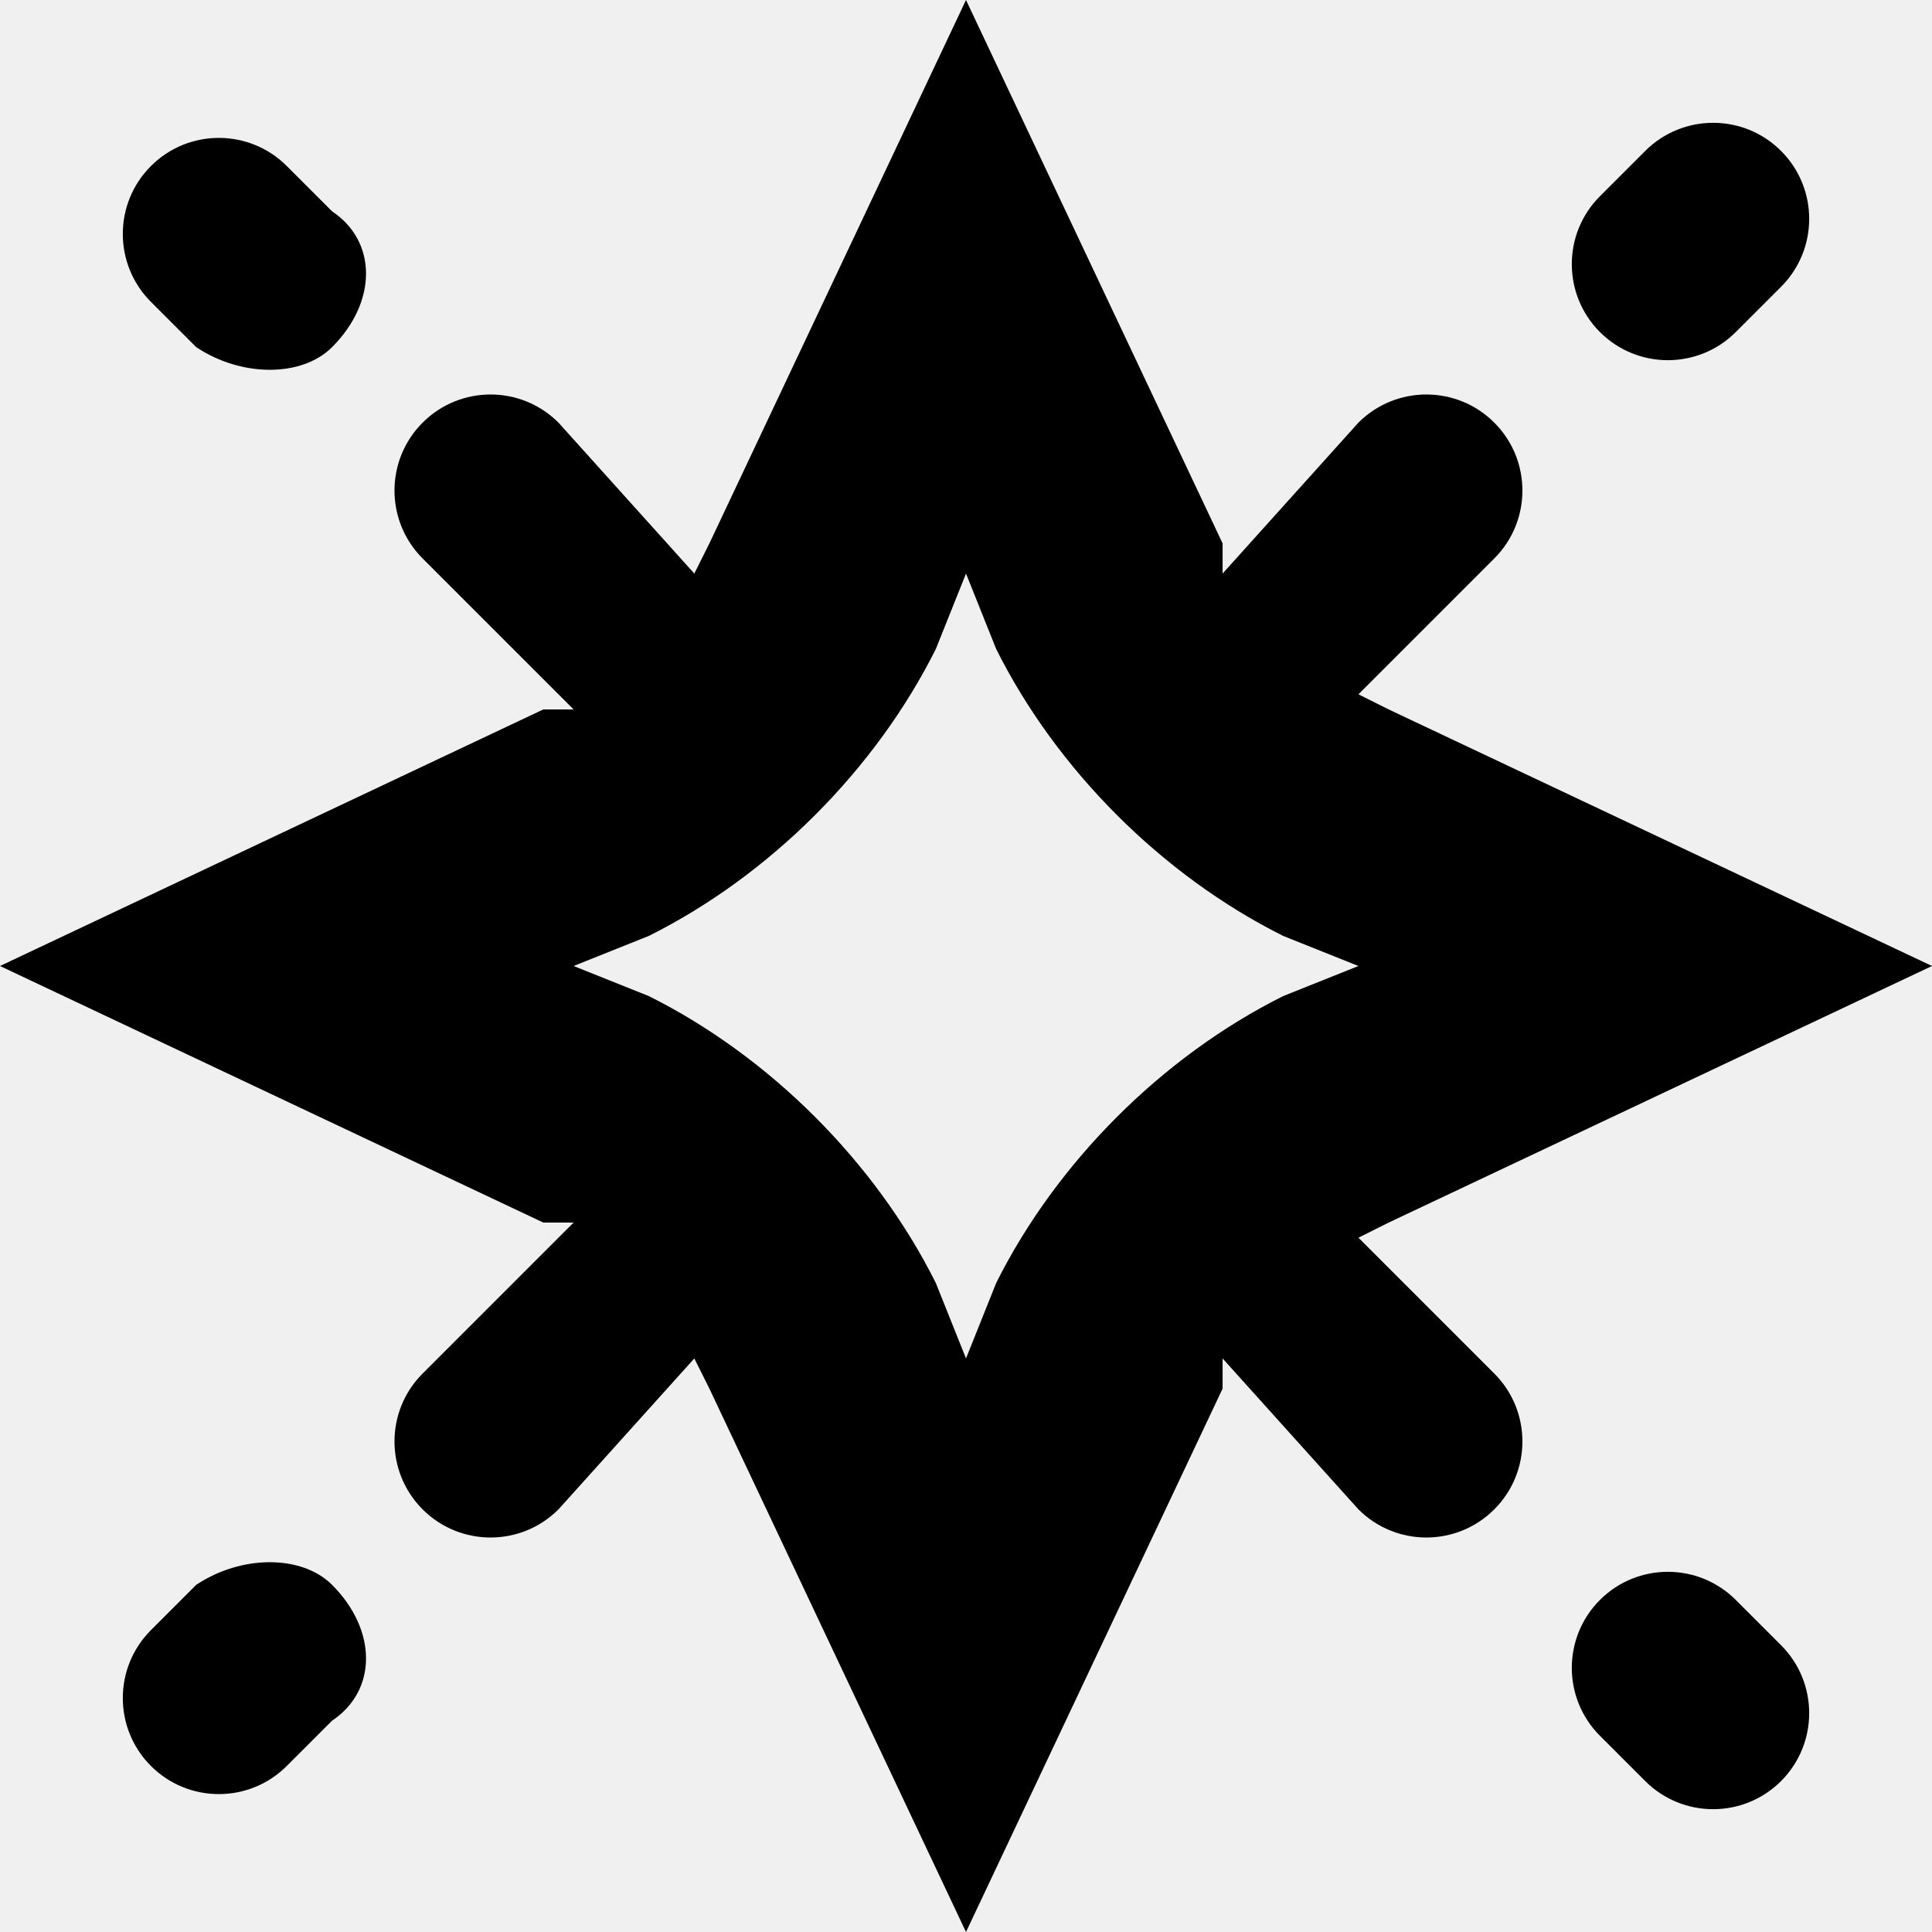
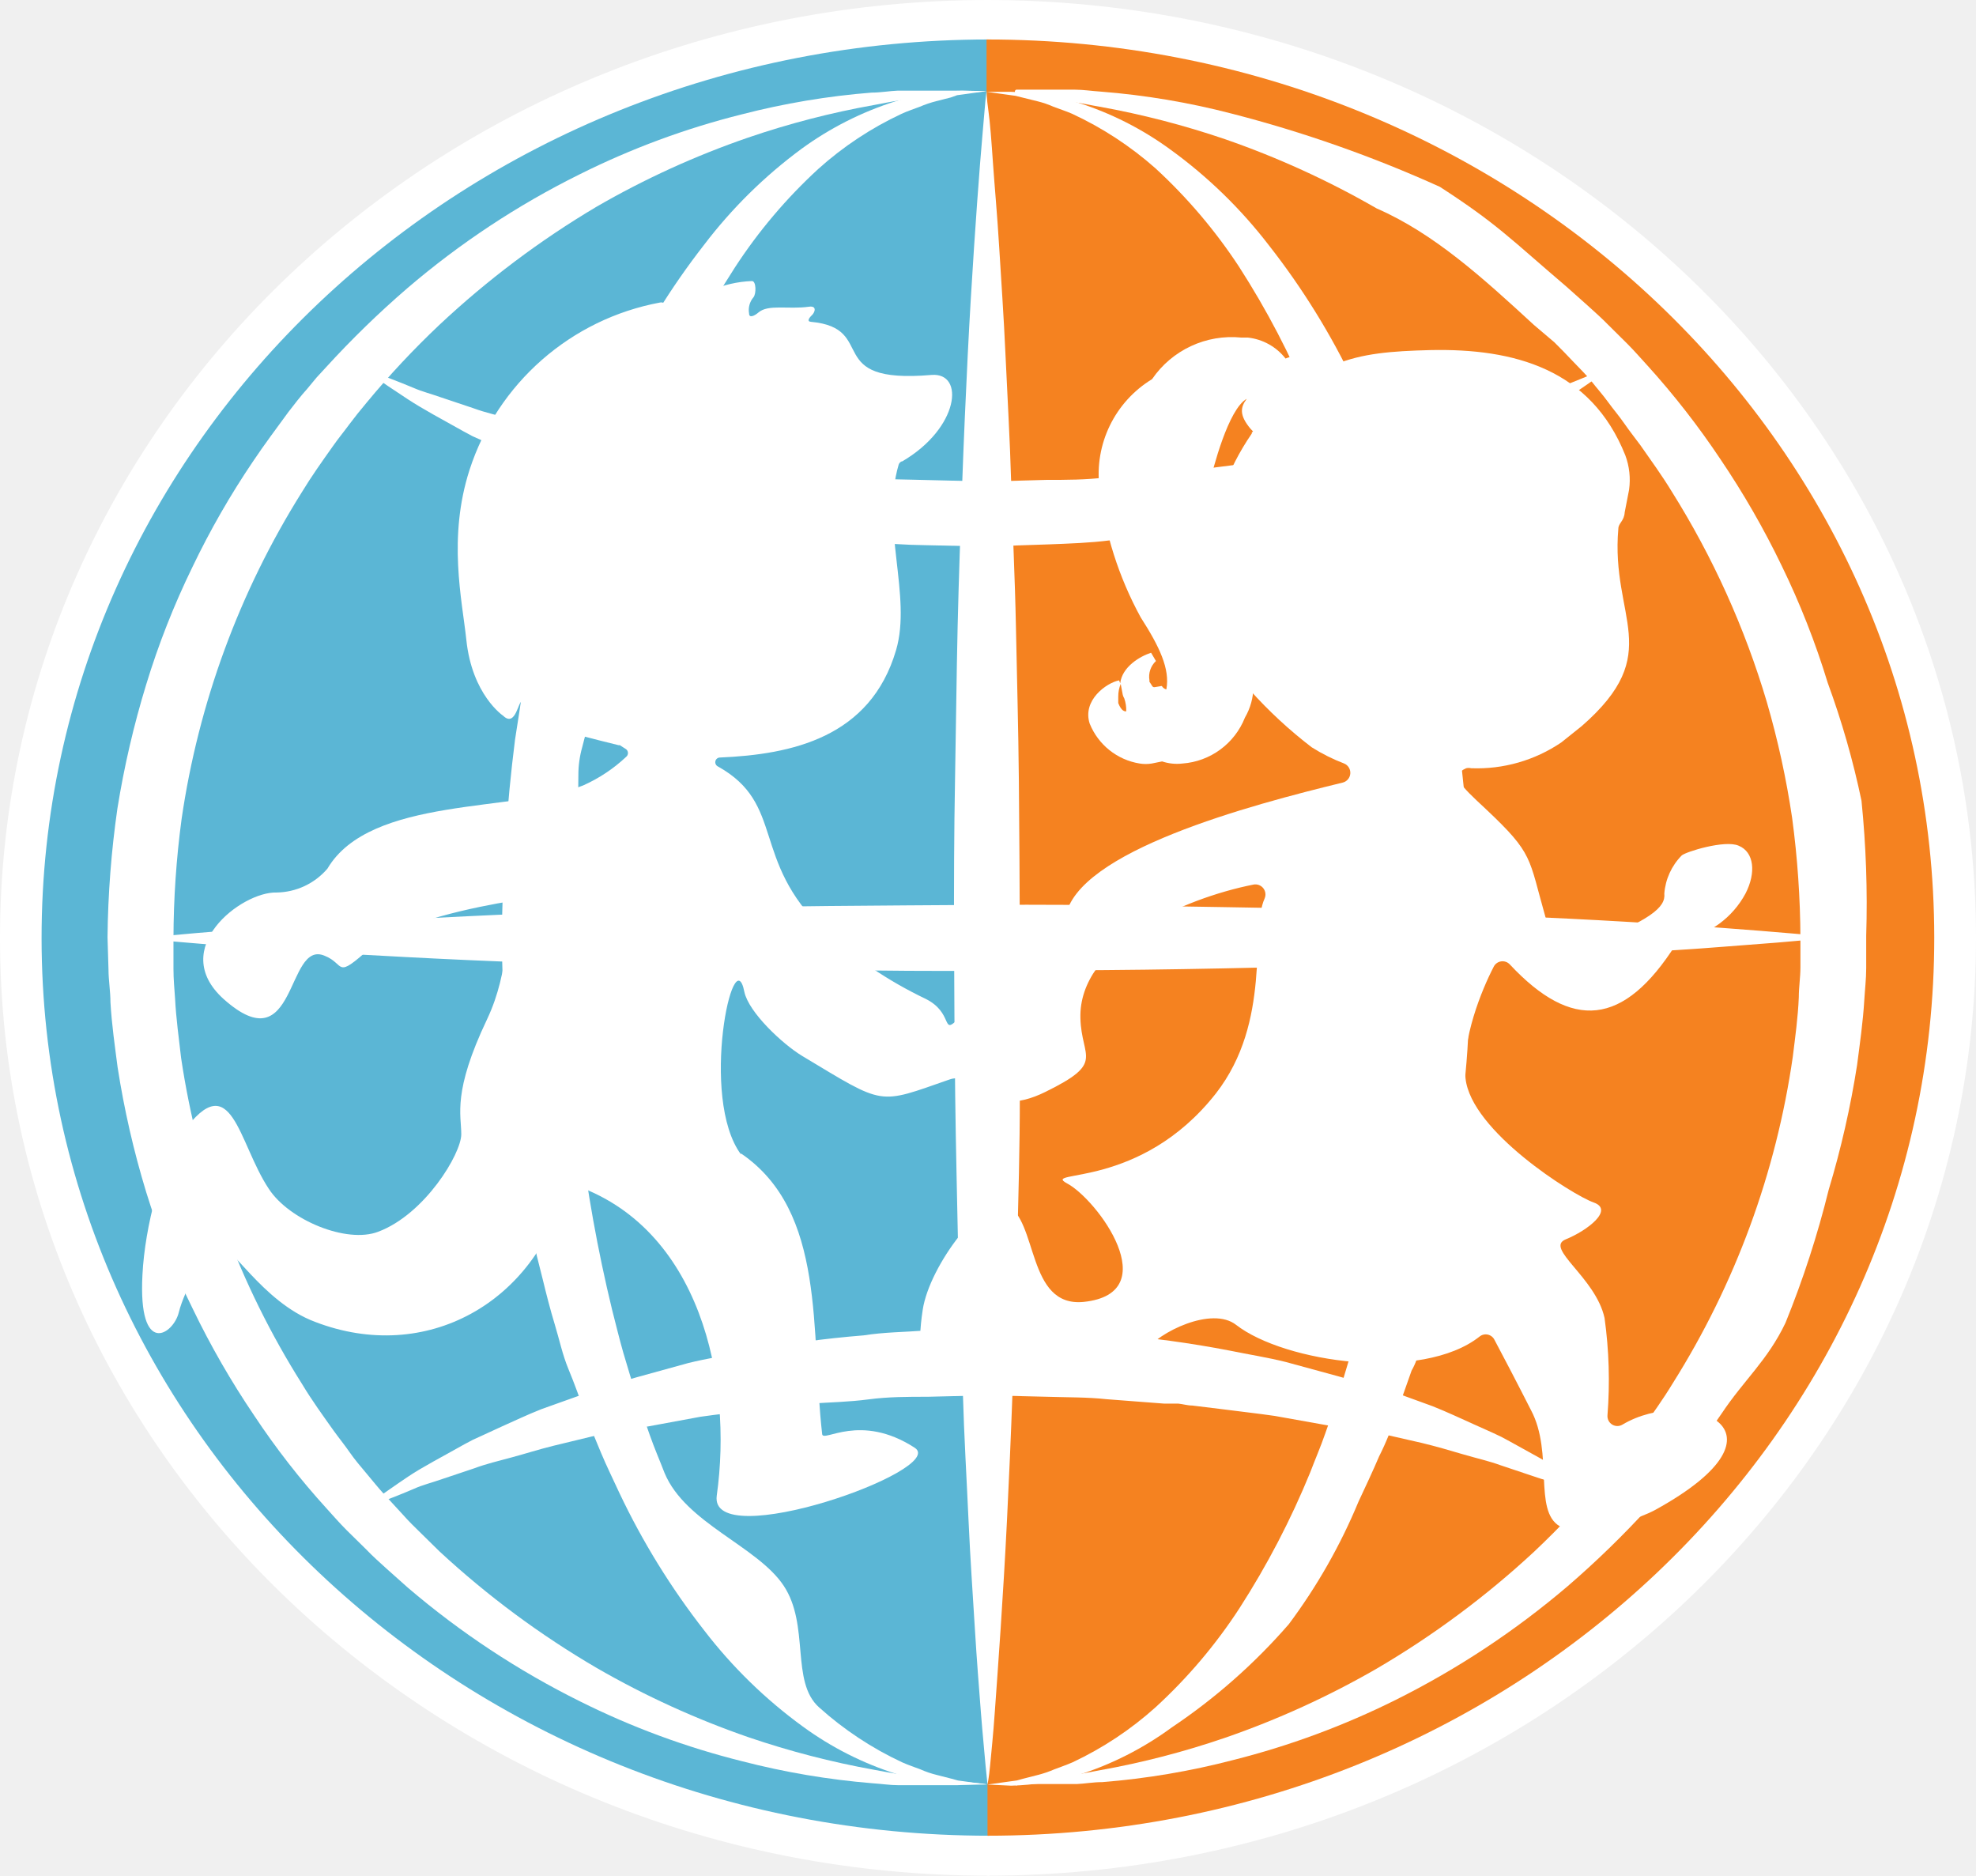
- <svg xmlns="http://www.w3.org/2000/svg" viewBox="0 0 128 128">
-   <path fill-rule="evenodd" d="M81 36 64 0 47 36l-1 2-9-10a6 6 0 0 0-9 9l10 10h-2L0 64l36 17h2L28 91a6 6 0 1 0 9 9l9-10 1 2 17 36 17-36v-2l9 10a6 6 0 1 0 9-9l-9-9 2-1 36-17-36-17-2-1 9-9a6 6 0 1 0-9-9l-9 10v-2Zm-17 2-2 5c-4 8-11 15-19 19l-5 2 5 2c8 4 15 11 19 19l2 5 2-5c4-8 11-15 19-19l5-2-5-2c-8-4-15-11-19-19l-2-5Z" clip-rule="evenodd" />
-   <path d="M118 19a6 6 0 0 0-9-9l-3 3a6 6 0 1 0 9 9l3-3Zm-96 4c-2 2-6 2-9 0l-3-3a6 6 0 1 1 9-9l3 3c3 2 3 6 0 9Zm0 82c-2-2-6-2-9 0l-3 3a6 6 0 1 0 9 9l3-3c3-2 3-6 0-9Zm96 4a6 6 0 0 1-9 9l-3-3a6 6 0 1 1 9-9l3 3Z" />
-   <style>path{fill:#000}@media (prefers-color-scheme:dark){path{fill:#fff}}</style>
+ <svg xmlns="http://www.w3.org/2000/svg" viewBox="0 0 121.66 115.46">
+   <defs>
+     <style>.cls-1,.cls-4{fill:#fff;}.cls-2{fill:#5bb6d5;}.cls-3{fill:#f58220;}.cls-4{fill-rule:evenodd;}</style>
+   </defs>
+   <g id="Layer_2" data-name="Layer 2">
+     <g id="Layer_1-2" data-name="Layer 1">
+       <path class="cls-1" d="M0,57.76c0,31.89,27.29,57.72,60.92,57.7L60.86,0C27.23,0,0,25.88,0,57.76Z" />
+       <path class="cls-1" d="M121.66,57.69C121.64,25.81,94.36,0,60.73,0l.07,115.46C94.43,115.44,121.67,89.58,121.66,57.69Z" />
+       <path class="cls-2" d="M2.56,57.76C2.58,88.3,28.71,113,60.92,113L60.86,2.43C28.65,2.45,2.55,27.22,2.56,57.76Z" />
+       <path class="cls-3" d="M119.09,57.7C119.07,27.16,93,2.42,60.74,2.43L60.8,113C93,113,119.11,88.24,119.09,57.7Z" />
+       <path class="cls-1" d="M112.89,57.7l-1.17.12c-.77.06-1.89.18-3.31.28s-3.16.26-5.14.38-4.23.28-6.67.39-5.09.26-7.89.35-5.75.22-8.8.29-6.21.14-9.42.18-6.46.05-9.72.07-6.52,0-9.72-.06-6.37-.09-9.42-.16-6-.18-8.81-.28-5.44-.22-7.88-.35-4.69-.25-6.67-.38-3.72-.26-5.14-.37-2.55-.22-3.31-.28l-1.17-.12,1.17-.12c.76-.06,1.88-.18,3.31-.29s3.15-.25,5.14-.37,4.22-.28,6.66-.39,5.09-.27,7.89-.36,5.75-.22,8.81-.29,6.21-.14,9.41-.17,6.47-.05,9.73-.07,6.51,0,9.72.06,6.36.09,9.41.17,6,.18,8.81.28,5.45.22,7.89.34,4.68.26,6.67.38,3.71.26,5.14.37,2.54.22,3.31.28Z" />
+       <path class="cls-1" d="M99.25,22.58l-.73.53c-.49.33-1.19.84-2.11,1.44s-2.11,1.24-3.48,2l-.52.29-.55.25-1.16.53c-.79.35-1.62.75-2.51,1.1l-2.79,1-.74.27-.37.13-.42.12-1.53.43-3.19.89c-1.11.27-2.29.46-3.47.7a71.84,71.84,0,0,1-7.33,1c-1.24.16-2.51.2-3.78.25l-3.88.13L57,33.56a36.85,36.85,0,0,1-3.75-.24,67.42,67.42,0,0,1-7.35-1c-1.17-.24-2.33-.43-3.45-.7l-3.25-.89-1.56-.44-.19-.05-.1,0-.08,0,0,0L36.81,30l-.72-.26-2.76-1c-.88-.36-1.73-.75-2.52-1.11l-1.16-.53-.56-.25-.52-.28c-1.36-.76-2.54-1.39-3.47-2S23.46,23.48,23,23.15l-.74-.52.85.32c.55.22,1.36.51,2.36.93.5.22,1.09.37,1.71.59l2,.67c.7.26,1.49.43,2.29.66s1.64.49,2.54.7l2.86.66.74.17.38.09.34.06,1.54.26,3.19.58c1.09.16,2.22.28,3.36.42l1.72.22.87.11.87.06,3.53.26c1.17.14,2.43.12,3.67.16l3.74.09,3.61-.1c1.22,0,2.43,0,3.63-.15s2.39-.18,3.57-.26l.88-.06c.29,0,.58-.08.86-.12l1.71-.21c1.13-.15,2.23-.26,3.33-.43l3.26-.59,1.57-.27.33-.06.37-.09.73-.17,2.81-.64c.9-.22,1.74-.49,2.56-.71s1.6-.41,2.3-.67l2-.67c.62-.22,1.21-.36,1.71-.59,1-.43,1.83-.73,2.38-1Z" />
+       <path class="cls-1" d="M60.8,109.85l-.12-1.17c-.06-.76-.18-1.88-.29-3.31s-.25-3.15-.37-5.14-.28-4.22-.39-6.67-.27-5.09-.35-7.89-.23-5.75-.29-8.8-.14-6.21-.18-9.42-.06-6.46-.07-9.72,0-6.51.06-9.72.09-6.36.16-9.42.18-6,.28-8.8.22-5.45.34-7.89.26-4.69.39-6.67.26-3.72.37-5.14.22-2.55.28-3.31.12-1.17.12-1.17,0,.41.11,1.17.19,1.88.29,3.31.26,3.15.38,5.14.28,4.22.39,6.67.27,5.09.35,7.89.23,5.75.29,8.8.15,6.21.18,9.42.05,6.46.06,9.72,0,6.51,0,9.72-.09,6.36-.17,9.42-.18,6-.28,8.8-.22,5.45-.34,7.89-.26,4.68-.39,6.67-.26,3.71-.36,5.14-.22,2.55-.29,3.31S60.8,109.85,60.8,109.85Z" />
+       <path class="cls-1" d="M60.74,5.61l-1.84.17-1,.08L56.71,6l-1.38.19c-.49.07-1,.18-1.55.28a52.11,52.11,0,0,0-7.72,2,53.25,53.25,0,0,0-9.34,4.26A55.73,55.73,0,0,0,27.05,20a53,53,0,0,0-4.49,4.8l-.55.67-.51.66c-.33.45-.68.87-1,1.33-.66.93-1.33,1.87-1.93,2.86a51.95,51.95,0,0,0-7.39,20.1,56.37,56.37,0,0,0-.5,7.35l0,1.87c0,.66.06,1.23.1,1.84.06,1.19.23,2.42.37,3.64A51.89,51.89,0,0,0,18.6,85.2c.6,1,1.27,1.92,1.93,2.85.33.46.69.9,1,1.35s.69.89,1.05,1.32.73.89,1.06,1.25l1.15,1.25c.38.43.76.8,1.14,1.17l1.13,1.11a55.26,55.26,0,0,0,9.69,7.18,54,54,0,0,0,9.34,4.26,53.21,53.21,0,0,0,7.72,2c.54.09,1.06.21,1.55.27l1.38.2,1.2.16,1,.08,1.84.17-1.85.07-1,0-1.21,0-1.41,0c-.51,0-1-.08-1.6-.12a47.42,47.42,0,0,1-8-1.35,48.78,48.78,0,0,1-10-3.69,51.66,51.66,0,0,1-10.6-7l-1.29-1.15c-.43-.39-.88-.79-1.26-1.19l-1.21-1.19c-.46-.46-.82-.88-1.23-1.33a47.46,47.46,0,0,1-4.48-5.75,51.89,51.89,0,0,1-3.77-6.55A48.13,48.13,0,0,1,9,73.38a55.32,55.32,0,0,1-1.76-7.69c-.17-1.32-.36-2.61-.44-4,0-.67-.12-1.37-.12-2l-.06-2a60,60,0,0,1,.61-7.93A56.76,56.76,0,0,1,9,42.14a49.23,49.23,0,0,1,2.84-7.22,50.64,50.64,0,0,1,3.76-6.55c.67-1,1.42-2,2.15-3,.37-.48.77-1,1.16-1.43l.58-.7.59-.64a58.3,58.3,0,0,1,5-4.86,51.4,51.4,0,0,1,10.59-7,48.79,48.79,0,0,1,10-3.7A46.56,46.56,0,0,1,53.67,5.7c.56,0,1.09-.1,1.6-.12l1.41,0,1.21,0,1,0Z" />
+       <path class="cls-1" d="M60.8,109.85l1.43-.2.37-.05.4-.11.9-.23a6.77,6.77,0,0,0,1-.34c.36-.14.75-.27,1.14-.44a21,21,0,0,0,5.11-3.39A31.73,31.73,0,0,0,76.31,99a51.25,51.25,0,0,0,4.36-8.37c.3-.79.64-1.57.92-2.38s.6-1.67.84-2.46l.79-2.63c.25-.87.45-1.74.68-2.62a94.14,94.14,0,0,0,2-11.15c.19-1.92.4-3.86.48-5.82,0-1,.13-2,.13-2.94l.05-2.9A112.47,112.47,0,0,0,85.87,46a95,95,0,0,0-2-11.16c-.23-.89-.44-1.78-.69-2.64s-.52-1.72-.77-2.57l-.08-.28L82.21,29,82,28.4l-.43-1.26c-.3-.83-.62-1.58-.92-2.36a51.67,51.67,0,0,0-4.37-8.37,32.33,32.33,0,0,0-5.14-6.05A21.18,21.18,0,0,0,66,7c-.39-.17-.78-.29-1.14-.43a5.81,5.81,0,0,0-1-.34L62.93,6l-.4-.1-.36-.05-1.43-.2,1.45,0a15.9,15.9,0,0,1,4.09.64,19.87,19.87,0,0,1,5.8,2.93,29.37,29.37,0,0,1,6.06,5.9,45.17,45.17,0,0,1,5.25,8.49c.37.81.78,1.64,1.13,2.46L85,27.24l.26.62.13.31.13.36c.31.88.63,1.76,1,2.65s.55,1.82.84,2.74.51,1.86.75,2.81c.12.47.23,1,.35,1.43s.2,1,.3,1.45c.19,1,.42,1.94.57,2.93s.31,2,.46,3a101.48,101.48,0,0,1,.82,12.15l-.07,3.11c0,1-.09,2-.15,3.06-.09,2-.36,4.06-.59,6.07l-.45,3c-.16,1-.38,2-.57,2.93-.1.48-.19,1-.3,1.45s-.23,1-.35,1.43c-.24,1-.46,1.88-.75,2.82a4.1,4.1,0,0,1-.47,2.81c-.31.87-.62,1.77-.93,2.62a16.81,16.81,0,0,1-1.07,2.66c-.35.83-.9,2-1.27,2.79a35,35,0,0,1-4.29,7.54,36.31,36.31,0,0,1-7.2,6.35,19.89,19.89,0,0,1-5.79,2.94,16.07,16.07,0,0,1-4.1.65Z" />
+       <path class="cls-1" d="M60.74,5.61l-1.44.2-.37.05L58.54,6l-.91.23a7.17,7.17,0,0,0-1,.34c-.36.14-.74.26-1.13.44a20.89,20.89,0,0,0-5.12,3.39,31.7,31.7,0,0,0-5.13,6.06,50.49,50.49,0,0,0-4.37,8.37c-.3.79-.63,1.57-.92,2.38s-.59,1.67-.83,2.45-.53,1.75-.79,2.63-.45,1.75-.68,2.63c-.79,3.28-.84,7.58-1.81,11.06a6.28,6.28,0,0,0-.24,1.73c0,3.69-.58,6.42-.59,10.06a112.65,112.65,0,0,0,.67,11.71,93,93,0,0,0,2,11.16c.23.89.44,1.77.69,2.64s.52,1.72.78,2.57l.08.28.11.32.22.64L40,88.32c.29.83.62,1.58.92,2.36,1.29,3.09,5.71,4.49,7.33,6.93s.41,5.91,2.18,7.49a20.79,20.79,0,0,0,5.11,3.38c.4.18.78.3,1.14.44a5.9,5.9,0,0,0,1,.34l.9.23.4.11.37.05,1.43.2-1.45,0a16.43,16.43,0,0,1-4.1-.64,20,20,0,0,1-5.8-2.93,29.62,29.62,0,0,1-6.06-5.9,45.15,45.15,0,0,1-5.24-8.49c-.37-.81-.79-1.65-1.13-2.47l-.51-1.23-.26-.62-.13-.31L36,86.93c-.32-.88-.63-1.76-1-2.65s-.56-1.82-.84-2.74-.52-1.86-.75-2.81l-.36-1.43c-.11-.48-.2-1-.3-1.45-.19-1-.41-1.94-.57-2.93l-.45-3a99.31,99.31,0,0,1-.83-12.19,102.72,102.72,0,0,1,.81-12.2c.16-1,.31-2,.46-3s.38-2,.56-2.93c.11-.48.19-1,.3-1.45l.36-1.43c.23-.95.45-1.89.75-2.82s.55-1.87.84-2.76L36,28.59c.34-.93.7-1.73,1-2.58s.75-1.64,1.11-2.44a45.57,45.57,0,0,1,5.24-8.5,29.66,29.66,0,0,1,6-5.91,20.12,20.12,0,0,1,5.8-2.93,16,16,0,0,1,4.09-.65Z" />
+       <path class="cls-1" d="M62.6,109.91a.11.11,0,0,1,0-.22h0l1-.08h0l1.18-.17,1.38-.19c.49-.07,1-.18,1.56-.28a52,52,0,0,0,7.71-2,54,54,0,0,0,9.34-4.26,55.41,55.41,0,0,0,9.68-7.19A54.24,54.24,0,0,0,99,90.67l.55-.67.51-.66c.33-.45.68-.87,1-1.34.66-.93,1.33-1.86,1.93-2.85a51.46,51.46,0,0,0,7.39-20.1c.15-1.22.32-2.43.37-3.66,0-.62.1-1.23.1-1.84l0-1.8a57.31,57.31,0,0,0-.51-7.4,53.72,53.72,0,0,0-1.56-7.14,52.42,52.42,0,0,0-5.85-12.95c-.61-1-1.28-1.92-1.93-2.85-.34-.46-.69-.9-1-1.35s-.69-.89-1-1.32-.72-.89-1-1.25-.77-.84-1.16-1.25-.76-.8-1.14-1.17L94.44,20c-3.14-2.89-6.15-5.63-9.68-7.17h0a54.27,54.27,0,0,0-9.33-4.26,53.21,53.21,0,0,0-7.72-2c-.55-.09-1.07-.21-1.56-.28L64.76,6l-1.19-.16h0l-1-.09h0a.12.12,0,0,1,0-.23h0l1,0h0l1.21,0,1.41,0c.5,0,1,.08,1.59.12A46.38,46.38,0,0,1,75.86,7a78.74,78.74,0,0,1,12.79,4.5h0c3.54,2.29,4.35,3.21,7.8,6.15l1.29,1.15c.43.39.87.78,1.26,1.18l1.21,1.2c.46.46.81.88,1.23,1.33a49.54,49.54,0,0,1,4.48,5.75,51.89,51.89,0,0,1,3.77,6.55,49.23,49.23,0,0,1,2.84,7.22,51.9,51.9,0,0,1,2.08,7.26,62.92,62.92,0,0,1,.29,8.31l0,2c0,.66-.08,1.32-.12,2-.08,1.32-.27,2.63-.44,3.95a57.11,57.11,0,0,1-1.75,7.69,59.82,59.82,0,0,1-2.66,8.19c-1.1,2.31-2.56,3.52-3.93,5.58-.68,1-1.42,2-2.15,3-.37.48-.77,1-1.16,1.43l-.59.69-.58.65a58.3,58.3,0,0,1-5,4.86,52.36,52.36,0,0,1-10.59,7,49.6,49.6,0,0,1-10,3.7,46.5,46.5,0,0,1-8.06,1.36c-.56,0-1.09.1-1.59.12l-1.41,0-1.22,0-1,0Z" />
+       <path class="cls-1" d="M22.28,92.88l.74-.53c.49-.33,1.19-.84,2.1-1.45s2.12-1.23,3.48-2l.53-.28.55-.25,1.15-.53c.79-.35,1.62-.75,2.51-1.1l2.8-1,.73-.27.37-.13.43-.12,1.53-.44,3.19-.88c1.1-.27,2.29-.46,3.47-.7a66.14,66.14,0,0,1,7.32-1C54.43,82,55.69,82,57,81.9l3.82-.14,3.81.14a36.65,36.65,0,0,1,3.74.24,66.75,66.75,0,0,1,7.35,1c1.17.24,2.33.42,3.45.7l3.26.89,1.55.44.19,0,.1,0,.09,0,0,0,.37.13.72.26,2.75,1c.88.35,1.73.75,2.53,1.11l1.16.52.55.26.52.28c1.36.76,2.55,1.38,3.48,2s1.63,1.12,2.12,1.45l.73.52-.85-.32c-.54-.22-1.36-.51-2.36-.93-.49-.23-1.09-.37-1.71-.59l-2-.67c-.71-.26-1.49-.43-2.3-.67s-1.63-.48-2.54-.7l-2.85-.65-.75-.17L83.56,88,83.22,88l-1.54-.27-3.19-.57c-1.1-.16-2.22-.28-3.36-.43l-1.72-.21c-.29,0-.58-.09-.87-.12l-.88,0-3.53-.27c-1.17-.13-2.42-.11-3.67-.15l-3.68-.09-3.66.09c-1.22,0-2.44,0-3.64.16s-2.39.18-3.57.26l-.88.06-.86.11-1.7.22c-1.13.15-2.24.26-3.34.42l-3.25.6L38.31,88l-.34.06-.37.09-.73.17L34.06,89c-.89.22-1.73.49-2.55.71s-1.61.41-2.3.67l-2,.67c-.62.22-1.21.36-1.71.59-1,.43-1.82.73-2.37.94Z" />
+       <path class="cls-1" d="M80.81,23.26c.13-.12.26-.22.4-.33l.35-.32a2.67,2.67,0,0,0-.41-.3,3.14,3.14,0,0,0-1-.36,1.78,1.78,0,0,0-1,.12,3.42,3.42,0,0,0-2.32-1.29l-.4,0a5.94,5.94,0,0,0-5.5,2.56A6.85,6.85,0,0,0,67.69,30a21.9,21.9,0,0,0,2.54,8c1.15,1.79,1.82,3.18,1.58,4.44a.46.46,0,0,1-.27-.2.08.08,0,0,0-.09,0l-.37.06a.15.15,0,0,1-.14-.07c-.07-.11-.11-.18-.17-.26a.32.32,0,0,1,0-.09,1.32,1.32,0,0,1,.4-1.19l-.3-.51c-.68.22-1.78.86-1.9,1.88l-.07-.18c-.79.16-2.27,1.23-1.81,2.66A4,4,0,0,0,70.17,47a2.29,2.29,0,0,0,.74,0l.64-.13A2.88,2.88,0,0,0,72.8,47a4.49,4.49,0,0,0,3.85-2.83,3.8,3.8,0,0,0,.52-1.87,4.57,4.57,0,0,0,0-.81,4.18,4.18,0,0,0,.13-.94,9.54,9.54,0,0,0-1.12-3.84,17.13,17.13,0,0,1-1.74-6.26,2.09,2.09,0,0,1,0-.56c.24-1.06,1.19-4.71,2.32-5.34-.39.52-.47,1,.23,1.84l.17.18,1-.95C79.06,24.76,79.92,24.08,80.81,23.26ZM69.34,43.79c-.09,0-.29,0-.49-.51l0-.11,0-.3A2,2,0,0,1,69,42.1s.1.55.11.58a.83.83,0,0,0,.11.31A2.17,2.17,0,0,1,69.34,43.79Z" />
+       <path class="cls-4" d="M107.05,52.06c-.84-.38-3.28.38-3.51.6A3.75,3.75,0,0,0,102.47,55c.1.87-.9,1.63-4.56,3.11-1.75.7-2.33-.21-2.75-1.63-1.06-3.72-.73-3.9-3.66-6.66-1.67-1.55-2.22-2.09-1.23-2.53a.67.67,0,0,1,.31,0,9.25,9.25,0,0,0,5.55-1.59l.25-.2,1-.8,0,0c5.2-4.53,1.77-6.63,2.26-12.16,0-.33.36-.47.39-1l.27-1.39a4.34,4.34,0,0,0-.23-2.12c-2.12-5.31-6.84-6.59-12-6.48-4.81.12-7.21.57-11,5.09l0,.05A15.42,15.42,0,0,0,74.4,34.2a25.89,25.89,0,0,0,.22,3.11.09.09,0,0,1,0,0,2.57,2.57,0,0,1,.08.4.11.11,0,0,0,0,.05,8.32,8.32,0,0,0,1.6,4,4.71,4.71,0,0,0,.64.7A27.69,27.69,0,0,0,80.76,46a11.34,11.34,0,0,0,2,1,.62.62,0,0,1-.08,1.17C77,49.55,66.28,52.4,65.6,56.45c-.64,3.75-6.13,2.15-5,9.77.3,2,2.11,1.81,3.75,1,3.72-1.82,2.23-2.06,2.17-4.54-.13-4.54,6.36-7.38,10.66-8.23a.62.62,0,0,1,.68.86c-.91,2,.47,7.54-3,12-4.66,5.93-10.73,4.67-9.19,5.52,1.91,1,6.11,6.77,1.06,7.31-3.54.36-2.8-5.07-4.79-6-1.3-.64-4.71,3.71-5.13,6.49-.37,2.41-.05,3.74.35,4.42.08.14.54.83.7.86,1.44.33,2.46-2.19,3.05-4.11A.61.61,0,0,1,62,81.6c2,3.71,4.83,6.49,8.45,1.61.91-1.24,4.17-2.81,5.65-1.66,3,2.33,11.45,3.53,15,.72a.6.6,0,0,1,.91.2c.48.9,1.35,2.56,2.26,4.35,1.39,2.63.12,6.17,1.76,7.13.54.31,3.66.16,5.87-1,9.09-5,2-7.64-2-5.26a.61.61,0,0,1-.93-.56,27.71,27.71,0,0,0-.18-6c-.55-2.51-3.72-4.3-2.39-4.84s3-1.82,1.72-2.27-7.56-4.39-7.89-7.65c-.25-2.41,1-5.44,1.73-6.85a.61.61,0,0,1,1-.15c3.82,4.08,7,3.84,10.23-1.25a.62.62,0,0,1,.38-.27,5.58,5.58,0,0,0,3.9-2.85C108.13,53.72,108,52.45,107.05,52.06Z" />
+       <path class="cls-4" d="M45.62,71c5.27,3.59,4.28,11,5,17.28.06.54,2.34-1.34,5.7.84,2.09,1.36-12.7,6.56-12.19,2.94,1-7.09-1-16.57-8.94-19.17a.3.3,0,0,0-.38.21C33,80.17,26.24,84,19.4,81.37c-3.29-1.23-5.27-5-6.13-4.82-.39.12-1.93,2.86-2.26,4.23s-2.51,2.79-2.24-2.3c.15-3,1.19-6.94,2.51-8.8,3-4.12,3.38.66,5.27,3.5,1.25,1.92,4.79,3.39,6.74,2.64,2.87-1.08,5.11-4.8,5.11-6s-.55-2.59,1.59-7.08c1.45-3.06,1.08-5.94,1.74-6.8a.29.29,0,0,0-.28-.47c-1.9.31-6.9,1.27-8.65,2.88-2.22,2-1.5,1-2.82.48-2.39-1-1.67,6.73-6.22,2.66-3.44-3.11,1.11-6.61,3.26-6.55a4.2,4.2,0,0,0,3.14-1.47C22.8,49,31.74,50,35.9,48.35a9.51,9.51,0,0,0,2.65-1.76.3.3,0,0,0,0-.47l-.39-.25-.08,0c-3.64-.91-3.94-.9-5.92-2.67-.24-.21-.38,1.63-1.18.86,0,0-1.92-1.28-2.27-4.69-.26-2.44-1.15-6.26.2-10.45A15.26,15.26,0,0,1,40.65,18.62.3.3,0,0,1,41,19a.94.94,0,0,0,0,.16.3.3,0,0,0,.49.29,7.06,7.06,0,0,1,4.81-2.15c.26,0,.27.78.09,1a1.21,1.21,0,0,0-.27,1c0,.3.34.14.57-.06.61-.53,1.84-.18,3.12-.36.5-.07.37.34.18.52h0c-.19.18-.32.39-.06.41,4.2.39.63,3.85,7.42,3.27,2.07-.17,1.71,3.27-1.8,5.32-.09,0-.19.1-.22.2-1.12,3.79.82,8.09-.16,11.42-1.58,5.38-6.42,6.42-10.84,6.61a.29.29,0,0,0-.13.55c4.17,2.32,2,5.74,6.52,10.07A25.48,25.48,0,0,0,57,61.49c1.67.84,1,2.18,1.88,1.34,6.68-6,8.2,7,2.34,4.34-1-.45-2-1-2.76-.72C54,68,54.54,68.09,49.39,65c-1.21-.73-3.29-2.68-3.56-3.94-.66-3.38-2.78,6.52-.21,10Z" />
+     </g>
+   </g>
</svg>
